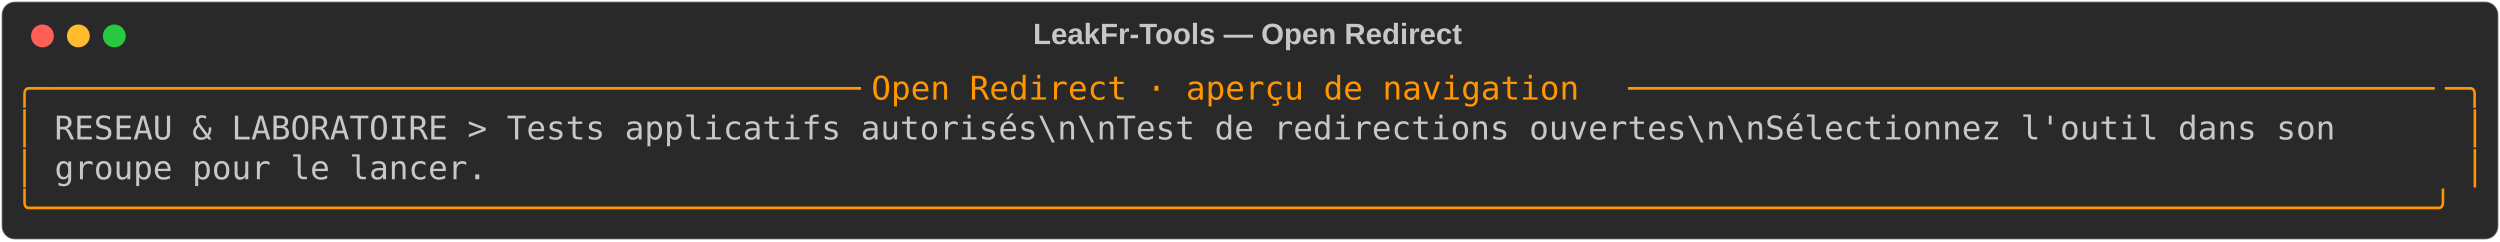
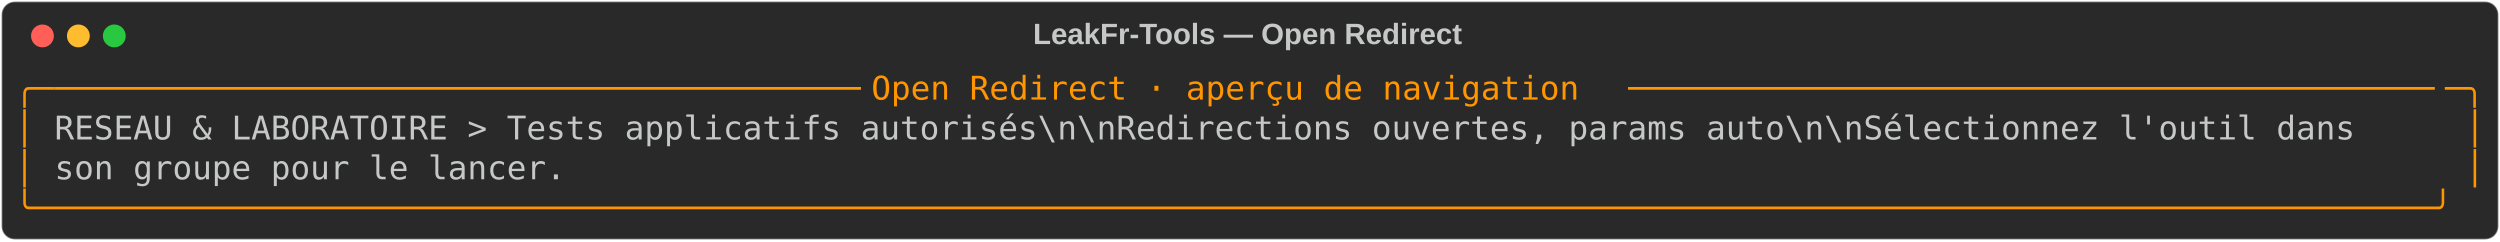
<svg xmlns="http://www.w3.org/2000/svg" class="rich-terminal" viewBox="0 0 1531 147.6">
  <style>

    @font-face {
        font-family: "Fira Code";
        src: local("FiraCode-Regular"),
                url("https://cdnjs.cloudflare.com/ajax/libs/firacode/6.2.0/woff2/FiraCode-Regular.woff2") format("woff2"),
                url("https://cdnjs.cloudflare.com/ajax/libs/firacode/6.2.0/woff/FiraCode-Regular.woff") format("woff");
        font-style: normal;
        font-weight: 400;
    }
    @font-face {
        font-family: "Fira Code";
        src: local("FiraCode-Bold"),
                url("https://cdnjs.cloudflare.com/ajax/libs/firacode/6.2.0/woff2/FiraCode-Bold.woff2") format("woff2"),
                url("https://cdnjs.cloudflare.com/ajax/libs/firacode/6.2.0/woff/FiraCode-Bold.woff") format("woff");
        font-style: bold;
        font-weight: 700;
    }

-     .terminal-4230326413-matrix {
+     .terminal-1145940429-matrix {
        font-family: Fira Code, monospace;
        font-size: 20px;
        line-height: 24.4px;
        font-variant-east-asian: full-width;
    }

-     .terminal-4230326413-title {
+     .terminal-1145940429-title {
        font-size: 18px;
        font-weight: bold;
        font-family: arial;
    }

-     .terminal-4230326413-r1 { fill: #ff9500 }
- .terminal-4230326413-r2 { fill: #c5c8c6 }
+     .terminal-1145940429-r1 { fill: #ff9500 }
+ .terminal-1145940429-r2 { fill: #c5c8c6 }
    </style>
  <defs>
-     <clipPath id="terminal-4230326413-clip-terminal">
+     <clipPath id="terminal-1145940429-clip-terminal">
      <rect x="0" y="0" width="1511.8" height="96.6" />
    </clipPath>
-     <clipPath id="terminal-4230326413-line-0">
+     <clipPath id="terminal-1145940429-line-0">
      <rect x="0" y="1.5" width="1512.8" height="24.65" />
    </clipPath>
-     <clipPath id="terminal-4230326413-line-1">
+     <clipPath id="terminal-1145940429-line-1">
      <rect x="0" y="25.9" width="1512.8" height="24.65" />
    </clipPath>
-     <clipPath id="terminal-4230326413-line-2">
+     <clipPath id="terminal-1145940429-line-2">
      <rect x="0" y="50.3" width="1512.8" height="24.65" />
    </clipPath>
  </defs>
  <rect fill="#292929" stroke="rgba(255,255,255,0.35)" stroke-width="1" x="1" y="1" width="1529" height="145.6" rx="8" />
-   <text class="terminal-4230326413-title" fill="#c5c8c6" text-anchor="middle" x="764" y="27">LeakFr-Tools — Open Redirect</text>
+   <text class="terminal-1145940429-title" fill="#c5c8c6" text-anchor="middle" x="764" y="27">LeakFr-Tools — Open Redirect</text>
  <g transform="translate(26,22)">
    <circle cx="0" cy="0" r="7" fill="#ff5f57" />
    <circle cx="22" cy="0" r="7" fill="#febc2e" />
    <circle cx="44" cy="0" r="7" fill="#28c840" />
  </g>
-   <g transform="translate(9, 41)" clip-path="url(#terminal-4230326413-clip-terminal)">
-     <g class="terminal-4230326413-matrix">
-       <text class="terminal-4230326413-r1" x="0" y="20" textLength="24.4" clip-path="url(#terminal-4230326413-line-0)">╭─</text>
-       <text class="terminal-4230326413-r1" x="24.4" y="20" textLength="500.2" clip-path="url(#terminal-4230326413-line-0)">─────────────────────────────────────────</text>
-       <text class="terminal-4230326413-r1" x="524.6" y="20" textLength="463.6" clip-path="url(#terminal-4230326413-line-0)"> Open Redirect · aperçu de navigation </text>
-       <text class="terminal-4230326413-r1" x="988.2" y="20" textLength="500.2" clip-path="url(#terminal-4230326413-line-0)">─────────────────────────────────────────</text>
-       <text class="terminal-4230326413-r1" x="1488.4" y="20" textLength="24.4" clip-path="url(#terminal-4230326413-line-0)">─╮</text>
-       <text class="terminal-4230326413-r2" x="1512.8" y="20" textLength="12.2" clip-path="url(#terminal-4230326413-line-0)">
+   <g transform="translate(9, 41)" clip-path="url(#terminal-1145940429-clip-terminal)">
+     <g class="terminal-1145940429-matrix">
+       <text class="terminal-1145940429-r1" x="0" y="20" textLength="24.4" clip-path="url(#terminal-1145940429-line-0)">╭─</text>
+       <text class="terminal-1145940429-r1" x="24.4" y="20" textLength="500.2" clip-path="url(#terminal-1145940429-line-0)">─────────────────────────────────────────</text>
+       <text class="terminal-1145940429-r1" x="524.6" y="20" textLength="463.6" clip-path="url(#terminal-1145940429-line-0)"> Open Redirect · aperçu de navigation </text>
+       <text class="terminal-1145940429-r1" x="988.2" y="20" textLength="500.2" clip-path="url(#terminal-1145940429-line-0)">─────────────────────────────────────────</text>
+       <text class="terminal-1145940429-r1" x="1488.4" y="20" textLength="24.4" clip-path="url(#terminal-1145940429-line-0)">─╮</text>
+       <text class="terminal-1145940429-r2" x="1512.8" y="20" textLength="12.2" clip-path="url(#terminal-1145940429-line-0)">
</text>
-       <text class="terminal-4230326413-r1" x="0" y="44.4" textLength="12.2" clip-path="url(#terminal-4230326413-line-1)">│</text>
-       <text class="terminal-4230326413-r2" x="24.4" y="44.4" textLength="1427.4" clip-path="url(#terminal-4230326413-line-1)">RESEAU &amp; LABORATOIRE &gt; Tests applicatifs autorisés\n\nTest de redirections ouvertes\n\nSélectionnez l'outil dans son </text>
-       <text class="terminal-4230326413-r1" x="1500.6" y="44.4" textLength="12.2" clip-path="url(#terminal-4230326413-line-1)">│</text>
-       <text class="terminal-4230326413-r2" x="1512.8" y="44.4" textLength="12.2" clip-path="url(#terminal-4230326413-line-1)">
+       <text class="terminal-1145940429-r1" x="0" y="44.4" textLength="12.2" clip-path="url(#terminal-1145940429-line-1)">│</text>
+       <text class="terminal-1145940429-r2" x="24.4" y="44.4" textLength="1439.6" clip-path="url(#terminal-1145940429-line-1)">RESEAU &amp; LABORATOIRE &gt; Tests applicatifs autorisés\n\nRedirections ouvertes, params auto\n\nSélectionnez l'outil dans </text>
+       <text class="terminal-1145940429-r1" x="1500.6" y="44.4" textLength="12.2" clip-path="url(#terminal-1145940429-line-1)">│</text>
+       <text class="terminal-1145940429-r2" x="1512.8" y="44.4" textLength="12.2" clip-path="url(#terminal-1145940429-line-1)">
</text>
-       <text class="terminal-4230326413-r1" x="0" y="68.8" textLength="12.2" clip-path="url(#terminal-4230326413-line-2)">│</text>
-       <text class="terminal-4230326413-r2" x="24.4" y="68.8" textLength="268.4" clip-path="url(#terminal-4230326413-line-2)">groupe pour le lancer.</text>
-       <text class="terminal-4230326413-r1" x="1500.6" y="68.8" textLength="12.2" clip-path="url(#terminal-4230326413-line-2)">│</text>
-       <text class="terminal-4230326413-r2" x="1512.8" y="68.8" textLength="12.2" clip-path="url(#terminal-4230326413-line-2)">
+       <text class="terminal-1145940429-r1" x="0" y="68.8" textLength="12.2" clip-path="url(#terminal-1145940429-line-2)">│</text>
+       <text class="terminal-1145940429-r2" x="24.4" y="68.8" textLength="317.2" clip-path="url(#terminal-1145940429-line-2)">son groupe pour le lancer.</text>
+       <text class="terminal-1145940429-r1" x="1500.6" y="68.8" textLength="12.2" clip-path="url(#terminal-1145940429-line-2)">│</text>
+       <text class="terminal-1145940429-r2" x="1512.8" y="68.8" textLength="12.2" clip-path="url(#terminal-1145940429-line-2)">
</text>
-       <text class="terminal-4230326413-r1" x="0" y="93.2" textLength="1512.8" clip-path="url(#terminal-4230326413-line-3)">╰──────────────────────────────────────────────────────────────────────────────────────────────────────────────────────────╯</text>
-       <text class="terminal-4230326413-r2" x="1512.8" y="93.2" textLength="12.2" clip-path="url(#terminal-4230326413-line-3)">
+       <text class="terminal-1145940429-r1" x="0" y="93.2" textLength="1512.8" clip-path="url(#terminal-1145940429-line-3)">╰──────────────────────────────────────────────────────────────────────────────────────────────────────────────────────────╯</text>
+       <text class="terminal-1145940429-r2" x="1512.8" y="93.2" textLength="12.2" clip-path="url(#terminal-1145940429-line-3)">
</text>
    </g>
  </g>
</svg>
